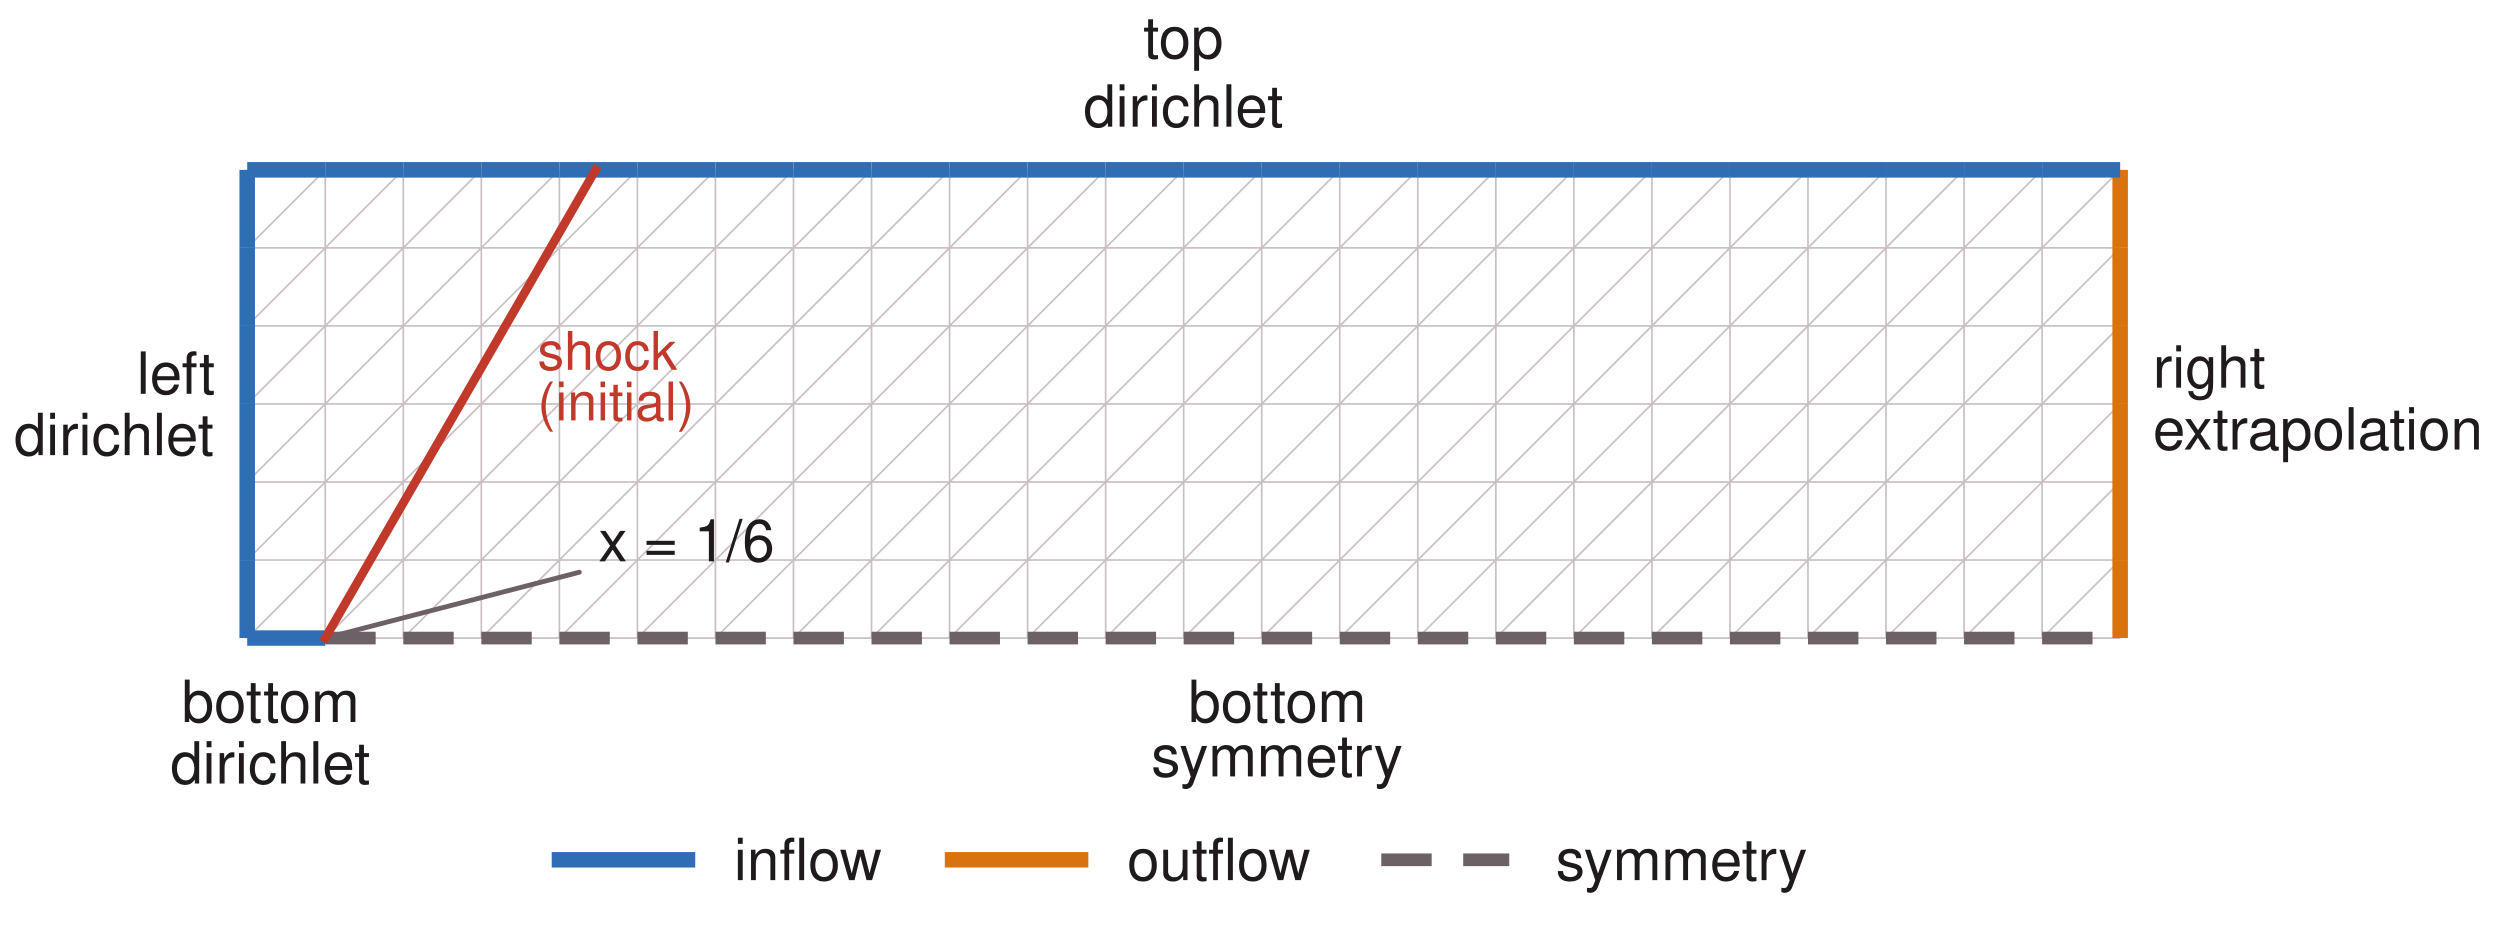
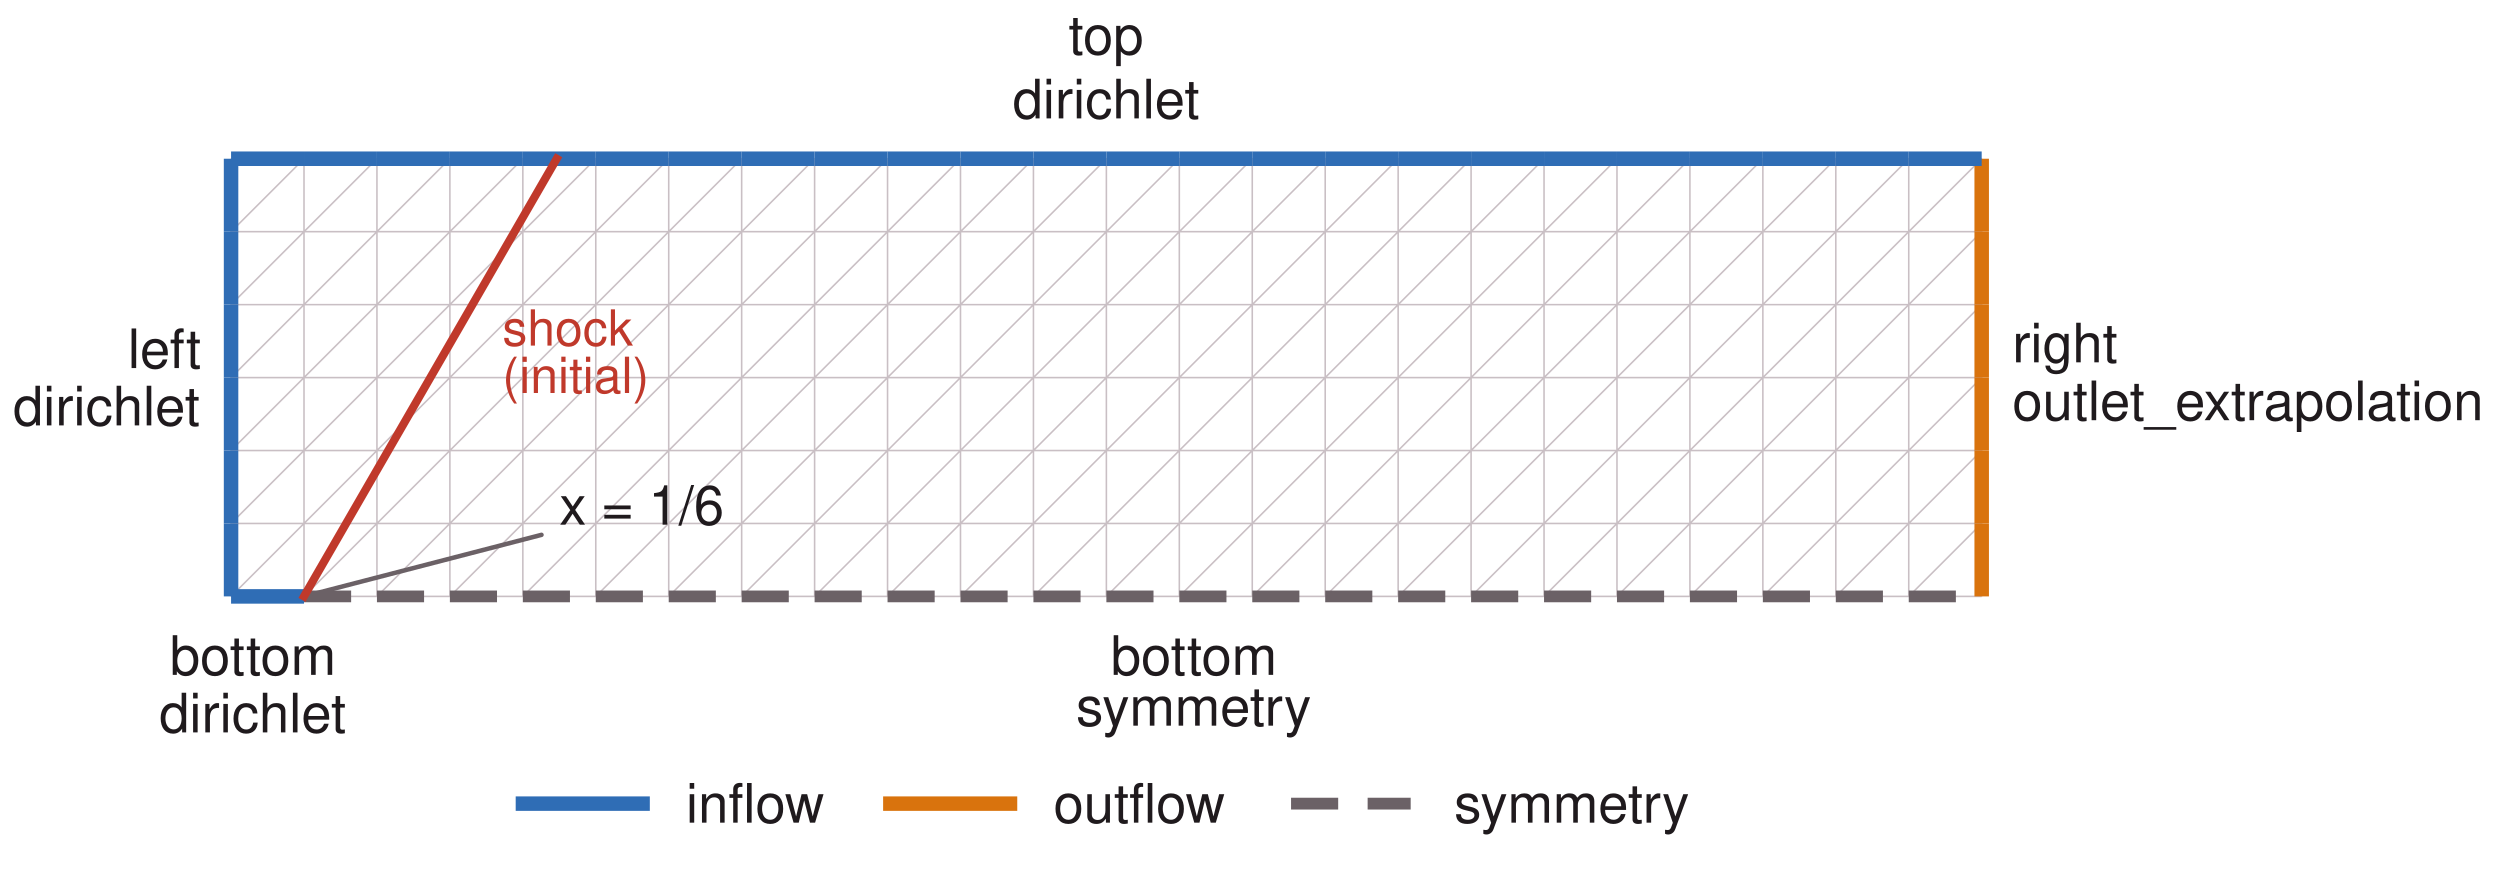
- <svg xmlns="http://www.w3.org/2000/svg" width="515.643pt" height="191.792pt" viewBox="0 0 515.643 191.792" version="1.1">
+ <svg xmlns="http://www.w3.org/2000/svg" width="551.67pt" height="191.792pt" viewBox="0 0 551.67 191.792" version="1.1">
  <defs>
    <style type="text/css">*{stroke-linejoin: round; stroke-linecap: butt}</style>
  </defs>
  <g id="figure_1">
    <g id="patch_1">
-       <path d="M 0 191.792  L 515.643 191.792  L 515.643 0  L 0 0  L 0 191.792  z " style="fill: none" />
+       <path d="M 0 191.792  L 551.67 191.792  L 551.67 0  L 0 0  L 0 191.792  z " style="fill: none" />
    </g>
    <g id="axes_1">
      <g id="patch_2">
        <path d="M 50.988 131.607  L 50.988 115.511  M 50.988 131.607  L 67.084 131.607  M 50.988 131.607  L 67.084 115.511  M 50.988 115.511  L 50.988 99.415  M 50.988 115.511  L 67.084 115.511  M 50.988 115.511  L 67.084 99.415  M 50.988 99.415  L 50.988 83.319  M 50.988 99.415  L 67.084 99.415  M 50.988 99.415  L 67.084 83.319  M 50.988 83.319  L 50.988 67.223  M 50.988 83.319  L 67.084 83.319  M 50.988 83.319  L 67.084 67.223  M 50.988 67.223  L 50.988 51.126  M 50.988 67.223  L 67.084 67.223  M 50.988 67.223  L 67.084 51.126  M 50.988 51.126  L 50.988 35.03  M 50.988 51.126  L 67.084 51.126  M 50.988 51.126  L 67.084 35.03  M 50.988 35.03  L 67.084 35.03  M 67.084 131.607  L 67.084 115.511  M 67.084 131.607  L 83.18 131.607  M 67.084 131.607  L 83.18 115.511  M 67.084 115.511  L 67.084 99.415  M 67.084 115.511  L 83.18 115.511  M 67.084 115.511  L 83.18 99.415  M 67.084 99.415  L 67.084 83.319  M 67.084 99.415  L 83.18 99.415  M 67.084 99.415  L 83.18 83.319  M 67.084 83.319  L 67.084 67.223  M 67.084 83.319  L 83.18 83.319  M 67.084 83.319  L 83.18 67.223  M 67.084 67.223  L 67.084 51.126  M 67.084 67.223  L 83.18 67.223  M 67.084 67.223  L 83.18 51.126  M 67.084 51.126  L 67.084 35.03  M 67.084 51.126  L 83.18 51.126  M 67.084 51.126  L 83.18 35.03  M 67.084 35.03  L 83.18 35.03  M 83.18 131.607  L 83.18 115.511  M 83.18 131.607  L 99.276 131.607  M 83.18 131.607  L 99.276 115.511  M 83.18 115.511  L 83.18 99.415  M 83.18 115.511  L 99.276 115.511  M 83.18 115.511  L 99.276 99.415  M 83.18 99.415  L 83.18 83.319  M 83.18 99.415  L 99.276 99.415  M 83.18 99.415  L 99.276 83.319  M 83.18 83.319  L 83.18 67.223  M 83.18 83.319  L 99.276 83.319  M 83.18 83.319  L 99.276 67.223  M 83.18 67.223  L 83.18 51.126  M 83.18 67.223  L 99.276 67.223  M 83.18 67.223  L 99.276 51.126  M 83.18 51.126  L 83.18 35.03  M 83.18 51.126  L 99.276 51.126  M 83.18 51.126  L 99.276 35.03  M 83.18 35.03  L 99.276 35.03  M 99.276 131.607  L 99.276 115.511  M 99.276 131.607  L 115.373 131.607  M 99.276 131.607  L 115.373 115.511  M 99.276 115.511  L 99.276 99.415  M 99.276 115.511  L 115.373 115.511  M 99.276 115.511  L 115.373 99.415  M 99.276 99.415  L 99.276 83.319  M 99.276 99.415  L 115.373 99.415  M 99.276 99.415  L 115.373 83.319  M 99.276 83.319  L 99.276 67.223  M 99.276 83.319  L 115.373 83.319  M 99.276 83.319  L 115.373 67.223  M 99.276 67.223  L 99.276 51.126  M 99.276 67.223  L 115.373 67.223  M 99.276 67.223  L 115.373 51.126  M 99.276 51.126  L 99.276 35.03  M 99.276 51.126  L 115.373 51.126  M 99.276 51.126  L 115.373 35.03  M 99.276 35.03  L 115.373 35.03  M 115.373 131.607  L 115.373 115.511  M 115.373 131.607  L 131.469 131.607  M 115.373 131.607  L 131.469 115.511  M 115.373 115.511  L 115.373 99.415  M 115.373 115.511  L 131.469 115.511  M 115.373 115.511  L 131.469 99.415  M 115.373 99.415  L 115.373 83.319  M 115.373 99.415  L 131.469 99.415  M 115.373 99.415  L 131.469 83.319  M 115.373 83.319  L 115.373 67.223  M 115.373 83.319  L 131.469 83.319  M 115.373 83.319  L 131.469 67.223  M 115.373 67.223  L 115.373 51.126  M 115.373 67.223  L 131.469 67.223  M 115.373 67.223  L 131.469 51.126  M 115.373 51.126  L 115.373 35.03  M 115.373 51.126  L 131.469 51.126  M 115.373 51.126  L 131.469 35.03  M 115.373 35.03  L 131.469 35.03  M 131.469 131.607  L 131.469 115.511  M 131.469 131.607  L 147.565 131.607  M 131.469 131.607  L 147.565 115.511  M 131.469 115.511  L 131.469 99.415  M 131.469 115.511  L 147.565 115.511  M 131.469 115.511  L 147.565 99.415  M 131.469 99.415  L 131.469 83.319  M 131.469 99.415  L 147.565 99.415  M 131.469 99.415  L 147.565 83.319  M 131.469 83.319  L 131.469 67.223  M 131.469 83.319  L 147.565 83.319  M 131.469 83.319  L 147.565 67.223  M 131.469 67.223  L 131.469 51.126  M 131.469 67.223  L 147.565 67.223  M 131.469 67.223  L 147.565 51.126  M 131.469 51.126  L 131.469 35.03  M 131.469 51.126  L 147.565 51.126  M 131.469 51.126  L 147.565 35.03  M 131.469 35.03  L 147.565 35.03  M 147.565 131.607  L 147.565 115.511  M 147.565 131.607  L 163.661 131.607  M 147.565 131.607  L 163.661 115.511  M 147.565 115.511  L 147.565 99.415  M 147.565 115.511  L 163.661 115.511  M 147.565 115.511  L 163.661 99.415  M 147.565 99.415  L 147.565 83.319  M 147.565 99.415  L 163.661 99.415  M 147.565 99.415  L 163.661 83.319  M 147.565 83.319  L 147.565 67.223  M 147.565 83.319  L 163.661 83.319  M 147.565 83.319  L 163.661 67.223  M 147.565 67.223  L 147.565 51.126  M 147.565 67.223  L 163.661 67.223  M 147.565 67.223  L 163.661 51.126  M 147.565 51.126  L 147.565 35.03  M 147.565 51.126  L 163.661 51.126  M 147.565 51.126  L 163.661 35.03  M 147.565 35.03  L 163.661 35.03  M 163.661 131.607  L 163.661 115.511  M 163.661 131.607  L 179.757 131.607  M 163.661 131.607  L 179.757 115.511  M 163.661 115.511  L 163.661 99.415  M 163.661 115.511  L 179.757 115.511  M 163.661 115.511  L 179.757 99.415  M 163.661 99.415  L 163.661 83.319  M 163.661 99.415  L 179.757 99.415  M 163.661 99.415  L 179.757 83.319  M 163.661 83.319  L 163.661 67.223  M 163.661 83.319  L 179.757 83.319  M 163.661 83.319  L 179.757 67.223  M 163.661 67.223  L 163.661 51.126  M 163.661 67.223  L 179.757 67.223  M 163.661 67.223  L 179.757 51.126  M 163.661 51.126  L 163.661 35.03  M 163.661 51.126  L 179.757 51.126  M 163.661 51.126  L 179.757 35.03  M 163.661 35.03  L 179.757 35.03  M 179.757 131.607  L 179.757 115.511  M 179.757 131.607  L 195.853 131.607  M 179.757 131.607  L 195.853 115.511  M 179.757 115.511  L 179.757 99.415  M 179.757 115.511  L 195.853 115.511  M 179.757 115.511  L 195.853 99.415  M 179.757 99.415  L 179.757 83.319  M 179.757 99.415  L 195.853 99.415  M 179.757 99.415  L 195.853 83.319  M 179.757 83.319  L 179.757 67.223  M 179.757 83.319  L 195.853 83.319  M 179.757 83.319  L 195.853 67.223  M 179.757 67.223  L 179.757 51.126  M 179.757 67.223  L 195.853 67.223  M 179.757 67.223  L 195.853 51.126  M 179.757 51.126  L 179.757 35.03  M 179.757 51.126  L 195.853 51.126  M 179.757 51.126  L 195.853 35.03  M 179.757 35.03  L 195.853 35.03  M 195.853 131.607  L 195.853 115.511  M 195.853 131.607  L 211.949 131.607  M 195.853 131.607  L 211.949 115.511  M 195.853 115.511  L 195.853 99.415  M 195.853 115.511  L 211.949 115.511  M 195.853 115.511  L 211.949 99.415  M 195.853 99.415  L 195.853 83.319  M 195.853 99.415  L 211.949 99.415  M 195.853 99.415  L 211.949 83.319  M 195.853 83.319  L 195.853 67.223  M 195.853 83.319  L 211.949 83.319  M 195.853 83.319  L 211.949 67.223  M 195.853 67.223  L 195.853 51.126  M 195.853 67.223  L 211.949 67.223  M 195.853 67.223  L 211.949 51.126  M 195.853 51.126  L 195.853 35.03  M 195.853 51.126  L 211.949 51.126  M 195.853 51.126  L 211.949 35.03  M 195.853 35.03  L 211.949 35.03  M 211.949 131.607  L 211.949 115.511  M 211.949 131.607  L 228.046 131.607  M 211.949 131.607  L 228.046 115.511  M 211.949 115.511  L 211.949 99.415  M 211.949 115.511  L 228.046 115.511  M 211.949 115.511  L 228.046 99.415  M 211.949 99.415  L 211.949 83.319  M 211.949 99.415  L 228.046 99.415  M 211.949 99.415  L 228.046 83.319  M 211.949 83.319  L 211.949 67.223  M 211.949 83.319  L 228.046 83.319  M 211.949 83.319  L 228.046 67.223  M 211.949 67.223  L 211.949 51.126  M 211.949 67.223  L 228.046 67.223  M 211.949 67.223  L 228.046 51.126  M 211.949 51.126  L 211.949 35.03  M 211.949 51.126  L 228.046 51.126  M 211.949 51.126  L 228.046 35.03  M 211.949 35.03  L 228.046 35.03  M 228.046 131.607  L 228.046 115.511  M 228.046 131.607  L 244.142 131.607  M 228.046 131.607  L 244.142 115.511  M 228.046 115.511  L 228.046 99.415  M 228.046 115.511  L 244.142 115.511  M 228.046 115.511  L 244.142 99.415  M 228.046 99.415  L 228.046 83.319  M 228.046 99.415  L 244.142 99.415  M 228.046 99.415  L 244.142 83.319  M 228.046 83.319  L 228.046 67.223  M 228.046 83.319  L 244.142 83.319  M 228.046 83.319  L 244.142 67.223  M 228.046 67.223  L 228.046 51.126  M 228.046 67.223  L 244.142 67.223  M 228.046 67.223  L 244.142 51.126  M 228.046 51.126  L 228.046 35.03  M 228.046 51.126  L 244.142 51.126  M 228.046 51.126  L 244.142 35.03  M 228.046 35.03  L 244.142 35.03  M 244.142 131.607  L 244.142 115.511  M 244.142 131.607  L 260.238 131.607  M 244.142 131.607  L 260.238 115.511  M 244.142 115.511  L 244.142 99.415  M 244.142 115.511  L 260.238 115.511  M 244.142 115.511  L 260.238 99.415  M 244.142 99.415  L 244.142 83.319  M 244.142 99.415  L 260.238 99.415  M 244.142 99.415  L 260.238 83.319  M 244.142 83.319  L 244.142 67.223  M 244.142 83.319  L 260.238 83.319  M 244.142 83.319  L 260.238 67.223  M 244.142 67.223  L 244.142 51.126  M 244.142 67.223  L 260.238 67.223  M 244.142 67.223  L 260.238 51.126  M 244.142 51.126  L 244.142 35.03  M 244.142 51.126  L 260.238 51.126  M 244.142 51.126  L 260.238 35.03  M 244.142 35.03  L 260.238 35.03  M 260.238 131.607  L 260.238 115.511  M 260.238 131.607  L 276.334 131.607  M 260.238 131.607  L 276.334 115.511  M 260.238 115.511  L 260.238 99.415  M 260.238 115.511  L 276.334 115.511  M 260.238 115.511  L 276.334 99.415  M 260.238 99.415  L 260.238 83.319  M 260.238 99.415  L 276.334 99.415  M 260.238 99.415  L 276.334 83.319  M 260.238 83.319  L 260.238 67.223  M 260.238 83.319  L 276.334 83.319  M 260.238 83.319  L 276.334 67.223  M 260.238 67.223  L 260.238 51.126  M 260.238 67.223  L 276.334 67.223  M 260.238 67.223  L 276.334 51.126  M 260.238 51.126  L 260.238 35.03  M 260.238 51.126  L 276.334 51.126  M 260.238 51.126  L 276.334 35.03  M 260.238 35.03  L 276.334 35.03  M 276.334 131.607  L 276.334 115.511  M 276.334 131.607  L 292.43 131.607  M 276.334 131.607  L 292.43 115.511  M 276.334 115.511  L 276.334 99.415  M 276.334 115.511  L 292.43 115.511  M 276.334 115.511  L 292.43 99.415  M 276.334 99.415  L 276.334 83.319  M 276.334 99.415  L 292.43 99.415  M 276.334 99.415  L 292.43 83.319  M 276.334 83.319  L 276.334 67.223  M 276.334 83.319  L 292.43 83.319  M 276.334 83.319  L 292.43 67.223  M 276.334 67.223  L 276.334 51.126  M 276.334 67.223  L 292.43 67.223  M 276.334 67.223  L 292.43 51.126  M 276.334 51.126  L 276.334 35.03  M 276.334 51.126  L 292.43 51.126  M 276.334 51.126  L 292.43 35.03  M 276.334 35.03  L 292.43 35.03  M 292.43 131.607  L 292.43 115.511  M 292.43 131.607  L 308.526 131.607  M 292.43 131.607  L 308.526 115.511  M 292.43 115.511  L 292.43 99.415  M 292.43 115.511  L 308.526 115.511  M 292.43 115.511  L 308.526 99.415  M 292.43 99.415  L 292.43 83.319  M 292.43 99.415  L 308.526 99.415  M 292.43 99.415  L 308.526 83.319  M 292.43 83.319  L 292.43 67.223  M 292.43 83.319  L 308.526 83.319  M 292.43 83.319  L 308.526 67.223  M 292.43 67.223  L 292.43 51.126  M 292.43 67.223  L 308.526 67.223  M 292.43 67.223  L 308.526 51.126  M 292.43 51.126  L 292.43 35.03  M 292.43 51.126  L 308.526 51.126  M 292.43 51.126  L 308.526 35.03  M 292.43 35.03  L 308.526 35.03  M 308.526 131.607  L 308.526 115.511  M 308.526 131.607  L 324.622 131.607  M 308.526 131.607  L 324.622 115.511  M 308.526 115.511  L 308.526 99.415  M 308.526 115.511  L 324.622 115.511  M 308.526 115.511  L 324.622 99.415  M 308.526 99.415  L 308.526 83.319  M 308.526 99.415  L 324.622 99.415  M 308.526 99.415  L 324.622 83.319  M 308.526 83.319  L 308.526 67.223  M 308.526 83.319  L 324.622 83.319  M 308.526 83.319  L 324.622 67.223  M 308.526 67.223  L 308.526 51.126  M 308.526 67.223  L 324.622 67.223  M 308.526 67.223  L 324.622 51.126  M 308.526 51.126  L 308.526 35.03  M 308.526 51.126  L 324.622 51.126  M 308.526 51.126  L 324.622 35.03  M 308.526 35.03  L 324.622 35.03  M 324.622 131.607  L 324.622 115.511  M 324.622 131.607  L 340.719 131.607  M 324.622 131.607  L 340.719 115.511  M 324.622 115.511  L 324.622 99.415  M 324.622 115.511  L 340.719 115.511  M 324.622 115.511  L 340.719 99.415  M 324.622 99.415  L 324.622 83.319  M 324.622 99.415  L 340.719 99.415  M 324.622 99.415  L 340.719 83.319  M 324.622 83.319  L 324.622 67.223  M 324.622 83.319  L 340.719 83.319  M 324.622 83.319  L 340.719 67.223  M 324.622 67.223  L 324.622 51.126  M 324.622 67.223  L 340.719 67.223  M 324.622 67.223  L 340.719 51.126  M 324.622 51.126  L 324.622 35.03  M 324.622 51.126  L 340.719 51.126  M 324.622 51.126  L 340.719 35.03  M 324.622 35.03  L 340.719 35.03  M 340.719 131.607  L 340.719 115.511  M 340.719 131.607  L 356.815 131.607  M 340.719 131.607  L 356.815 115.511  M 340.719 115.511  L 340.719 99.415  M 340.719 115.511  L 356.815 115.511  M 340.719 115.511  L 356.815 99.415  M 340.719 99.415  L 340.719 83.319  M 340.719 99.415  L 356.815 99.415  M 340.719 99.415  L 356.815 83.319  M 340.719 83.319  L 340.719 67.223  M 340.719 83.319  L 356.815 83.319  M 340.719 83.319  L 356.815 67.223  M 340.719 67.223  L 340.719 51.126  M 340.719 67.223  L 356.815 67.223  M 340.719 67.223  L 356.815 51.126  M 340.719 51.126  L 340.719 35.03  M 340.719 51.126  L 356.815 51.126  M 340.719 51.126  L 356.815 35.03  M 340.719 35.03  L 356.815 35.03  M 356.815 131.607  L 356.815 115.511  M 356.815 131.607  L 372.911 131.607  M 356.815 131.607  L 372.911 115.511  M 356.815 115.511  L 356.815 99.415  M 356.815 115.511  L 372.911 115.511  M 356.815 115.511  L 372.911 99.415  M 356.815 99.415  L 356.815 83.319  M 356.815 99.415  L 372.911 99.415  M 356.815 99.415  L 372.911 83.319  M 356.815 83.319  L 356.815 67.223  M 356.815 83.319  L 372.911 83.319  M 356.815 83.319  L 372.911 67.223  M 356.815 67.223  L 356.815 51.126  M 356.815 67.223  L 372.911 67.223  M 356.815 67.223  L 372.911 51.126  M 356.815 51.126  L 356.815 35.03  M 356.815 51.126  L 372.911 51.126  M 356.815 51.126  L 372.911 35.03  M 356.815 35.03  L 372.911 35.03  M 372.911 131.607  L 372.911 115.511  M 372.911 131.607  L 389.007 131.607  M 372.911 131.607  L 389.007 115.511  M 372.911 115.511  L 372.911 99.415  M 372.911 115.511  L 389.007 115.511  M 372.911 115.511  L 389.007 99.415  M 372.911 99.415  L 372.911 83.319  M 372.911 99.415  L 389.007 99.415  M 372.911 99.415  L 389.007 83.319  M 372.911 83.319  L 372.911 67.223  M 372.911 83.319  L 389.007 83.319  M 372.911 83.319  L 389.007 67.223  M 372.911 67.223  L 372.911 51.126  M 372.911 67.223  L 389.007 67.223  M 372.911 67.223  L 389.007 51.126  M 372.911 51.126  L 372.911 35.03  M 372.911 51.126  L 389.007 51.126  M 372.911 51.126  L 389.007 35.03  M 372.911 35.03  L 389.007 35.03  M 389.007 131.607  L 389.007 115.511  M 389.007 131.607  L 405.103 131.607  M 389.007 131.607  L 405.103 115.511  M 389.007 115.511  L 389.007 99.415  M 389.007 115.511  L 405.103 115.511  M 389.007 115.511  L 405.103 99.415  M 389.007 99.415  L 389.007 83.319  M 389.007 99.415  L 405.103 99.415  M 389.007 99.415  L 405.103 83.319  M 389.007 83.319  L 389.007 67.223  M 389.007 83.319  L 405.103 83.319  M 389.007 83.319  L 405.103 67.223  M 389.007 67.223  L 389.007 51.126  M 389.007 67.223  L 405.103 67.223  M 389.007 67.223  L 405.103 51.126  M 389.007 51.126  L 389.007 35.03  M 389.007 51.126  L 405.103 51.126  M 389.007 51.126  L 405.103 35.03  M 389.007 35.03  L 405.103 35.03  M 405.103 131.607  L 405.103 115.511  M 405.103 131.607  L 421.199 131.607  M 405.103 131.607  L 421.199 115.511  M 405.103 115.511  L 405.103 99.415  M 405.103 115.511  L 421.199 115.511  M 405.103 115.511  L 421.199 99.415  M 405.103 99.415  L 405.103 83.319  M 405.103 99.415  L 421.199 99.415  M 405.103 99.415  L 421.199 83.319  M 405.103 83.319  L 405.103 67.223  M 405.103 83.319  L 421.199 83.319  M 405.103 83.319  L 421.199 67.223  M 405.103 67.223  L 405.103 51.126  M 405.103 67.223  L 421.199 67.223  M 405.103 67.223  L 421.199 51.126  M 405.103 51.126  L 405.103 35.03  M 405.103 51.126  L 421.199 51.126  M 405.103 51.126  L 421.199 35.03  M 405.103 35.03  L 421.199 35.03  M 421.199 131.607  L 421.199 115.511  M 421.199 131.607  L 437.296 131.607  M 421.199 131.607  L 437.296 115.511  M 421.199 115.511  L 421.199 99.415  M 421.199 115.511  L 437.296 115.511  M 421.199 115.511  L 437.296 99.415  M 421.199 99.415  L 421.199 83.319  M 421.199 99.415  L 437.296 99.415  M 421.199 99.415  L 437.296 83.319  M 421.199 83.319  L 421.199 67.223  M 421.199 83.319  L 437.296 83.319  M 421.199 83.319  L 437.296 67.223  M 421.199 67.223  L 421.199 51.126  M 421.199 67.223  L 437.296 67.223  M 421.199 67.223  L 437.296 51.126  M 421.199 51.126  L 421.199 35.03  M 421.199 51.126  L 437.296 51.126  M 421.199 51.126  L 437.296 35.03  M 421.199 35.03  L 437.296 35.03  M 437.296 131.607  L 437.296 115.511  M 437.296 115.511  L 437.296 99.415  M 437.296 99.415  L 437.296 83.319  M 437.296 83.319  L 437.296 67.223  M 437.296 67.223  L 437.296 51.126  M 437.296 51.126  L 437.296 35.03  L 437.296 35.03  " clip-path="url(#pde9047c09d)" style="fill: none; stroke: #c9bfc4; stroke-width: 0.35; stroke-linejoin: miter" />
      </g>
      <g id="LineCollection_1">
        <path d="M 50.988 131.607  L 50.988 115.511  " clip-path="url(#pde9047c09d)" style="fill: none; stroke: #2f6db5; stroke-width: 3.2" />
        <path d="M 50.988 115.511  L 50.988 99.415  " clip-path="url(#pde9047c09d)" style="fill: none; stroke: #2f6db5; stroke-width: 3.2" />
        <path d="M 50.988 99.415  L 50.988 83.319  " clip-path="url(#pde9047c09d)" style="fill: none; stroke: #2f6db5; stroke-width: 3.2" />
        <path d="M 50.988 83.319  L 50.988 67.223  " clip-path="url(#pde9047c09d)" style="fill: none; stroke: #2f6db5; stroke-width: 3.2" />
        <path d="M 50.988 67.223  L 50.988 51.126  " clip-path="url(#pde9047c09d)" style="fill: none; stroke: #2f6db5; stroke-width: 3.2" />
        <path d="M 50.988 51.126  L 50.988 35.03  " clip-path="url(#pde9047c09d)" style="fill: none; stroke: #2f6db5; stroke-width: 3.2" />
      </g>
      <g id="text_1">
        <text style="font-size: 12px; font-family: 'Helvetica', 'Arial', 'DejaVu Sans'; fill: #1f1a1d" transform="translate(28.22062 81.22467)">left</text>
        <text style="font-size: 12px; font-family: 'Helvetica', 'Arial', 'DejaVu Sans'; fill: #1f1a1d" transform="translate(2.88 93.87271)">dirichlet</text>
      </g>
      <g id="LineCollection_2">
        <path d="M 437.296 131.607  L 437.296 115.511  " clip-path="url(#pde9047c09d)" style="fill: none; stroke: #d9730d; stroke-width: 3.2" />
        <path d="M 437.296 115.511  L 437.296 99.415  " clip-path="url(#pde9047c09d)" style="fill: none; stroke: #d9730d; stroke-width: 3.2" />
        <path d="M 437.296 99.415  L 437.296 83.319  " clip-path="url(#pde9047c09d)" style="fill: none; stroke: #d9730d; stroke-width: 3.2" />
        <path d="M 437.296 83.319  L 437.296 67.223  " clip-path="url(#pde9047c09d)" style="fill: none; stroke: #d9730d; stroke-width: 3.2" />
        <path d="M 437.296 67.223  L 437.296 51.126  " clip-path="url(#pde9047c09d)" style="fill: none; stroke: #d9730d; stroke-width: 3.2" />
        <path d="M 437.296 51.126  L 437.296 35.03  " clip-path="url(#pde9047c09d)" style="fill: none; stroke: #d9730d; stroke-width: 3.2" />
      </g>
      <g id="text_2">
        <text style="font-size: 12px; font-family: 'Helvetica', 'Arial', 'DejaVu Sans'; fill: #1f1a1d" transform="translate(444.056 79.96185)">right</text>
-         <text style="font-size: 12px; font-family: 'Helvetica', 'Arial', 'DejaVu Sans'; fill: #1f1a1d" transform="translate(444.056 92.71959)">extrapolation</text>
+         <text style="font-size: 12px; font-family: 'Helvetica', 'Arial', 'DejaVu Sans'; fill: #1f1a1d" transform="translate(444.056 92.71959)">outlet_extrapolation</text>
      </g>
      <g id="LineCollection_3">
        <path d="M 50.988 131.607  L 67.084 131.607  " clip-path="url(#pde9047c09d)" style="fill: none; stroke: #2f6db5; stroke-width: 3.2" />
      </g>
      <g id="text_3">
        <text style="font-size: 12px; font-family: 'Helvetica', 'Arial', 'DejaVu Sans'; fill: #1f1a1d" transform="translate(37.47548 148.9187)">bottom</text>
        <text style="font-size: 12px; font-family: 'Helvetica', 'Arial', 'DejaVu Sans'; fill: #1f1a1d" transform="translate(35.14298 161.6165)">dirichlet</text>
      </g>
      <g id="LineCollection_4">
        <path d="M 67.084 131.607  L 83.18 131.607  " clip-path="url(#pde9047c09d)" style="fill: none; stroke-dasharray: 10.4,6.5; stroke-dashoffset: 0; stroke: #6b6166; stroke-width: 2.6" />
        <path d="M 83.18 131.607  L 99.276 131.607  " clip-path="url(#pde9047c09d)" style="fill: none; stroke-dasharray: 10.4,6.5; stroke-dashoffset: 0; stroke: #6b6166; stroke-width: 2.6" />
        <path d="M 99.276 131.607  L 115.373 131.607  " clip-path="url(#pde9047c09d)" style="fill: none; stroke-dasharray: 10.4,6.5; stroke-dashoffset: 0; stroke: #6b6166; stroke-width: 2.6" />
        <path d="M 115.373 131.607  L 131.469 131.607  " clip-path="url(#pde9047c09d)" style="fill: none; stroke-dasharray: 10.4,6.5; stroke-dashoffset: 0; stroke: #6b6166; stroke-width: 2.6" />
        <path d="M 131.469 131.607  L 147.565 131.607  " clip-path="url(#pde9047c09d)" style="fill: none; stroke-dasharray: 10.4,6.5; stroke-dashoffset: 0; stroke: #6b6166; stroke-width: 2.6" />
        <path d="M 147.565 131.607  L 163.661 131.607  " clip-path="url(#pde9047c09d)" style="fill: none; stroke-dasharray: 10.4,6.5; stroke-dashoffset: 0; stroke: #6b6166; stroke-width: 2.6" />
        <path d="M 163.661 131.607  L 179.757 131.607  " clip-path="url(#pde9047c09d)" style="fill: none; stroke-dasharray: 10.4,6.5; stroke-dashoffset: 0; stroke: #6b6166; stroke-width: 2.6" />
        <path d="M 179.757 131.607  L 195.853 131.607  " clip-path="url(#pde9047c09d)" style="fill: none; stroke-dasharray: 10.4,6.5; stroke-dashoffset: 0; stroke: #6b6166; stroke-width: 2.6" />
        <path d="M 195.853 131.607  L 211.949 131.607  " clip-path="url(#pde9047c09d)" style="fill: none; stroke-dasharray: 10.4,6.5; stroke-dashoffset: 0; stroke: #6b6166; stroke-width: 2.6" />
        <path d="M 211.949 131.607  L 228.046 131.607  " clip-path="url(#pde9047c09d)" style="fill: none; stroke-dasharray: 10.4,6.5; stroke-dashoffset: 0; stroke: #6b6166; stroke-width: 2.6" />
        <path d="M 228.046 131.607  L 244.142 131.607  " clip-path="url(#pde9047c09d)" style="fill: none; stroke-dasharray: 10.4,6.5; stroke-dashoffset: 0; stroke: #6b6166; stroke-width: 2.6" />
        <path d="M 244.142 131.607  L 260.238 131.607  " clip-path="url(#pde9047c09d)" style="fill: none; stroke-dasharray: 10.4,6.5; stroke-dashoffset: 0; stroke: #6b6166; stroke-width: 2.6" />
        <path d="M 260.238 131.607  L 276.334 131.607  " clip-path="url(#pde9047c09d)" style="fill: none; stroke-dasharray: 10.4,6.5; stroke-dashoffset: 0; stroke: #6b6166; stroke-width: 2.6" />
        <path d="M 276.334 131.607  L 292.43 131.607  " clip-path="url(#pde9047c09d)" style="fill: none; stroke-dasharray: 10.4,6.5; stroke-dashoffset: 0; stroke: #6b6166; stroke-width: 2.6" />
        <path d="M 292.43 131.607  L 308.526 131.607  " clip-path="url(#pde9047c09d)" style="fill: none; stroke-dasharray: 10.4,6.5; stroke-dashoffset: 0; stroke: #6b6166; stroke-width: 2.6" />
        <path d="M 308.526 131.607  L 324.623 131.607  " clip-path="url(#pde9047c09d)" style="fill: none; stroke-dasharray: 10.4,6.5; stroke-dashoffset: 0; stroke: #6b6166; stroke-width: 2.6" />
        <path d="M 324.623 131.607  L 340.719 131.607  " clip-path="url(#pde9047c09d)" style="fill: none; stroke-dasharray: 10.4,6.5; stroke-dashoffset: 0; stroke: #6b6166; stroke-width: 2.6" />
        <path d="M 340.719 131.607  L 356.815 131.607  " clip-path="url(#pde9047c09d)" style="fill: none; stroke-dasharray: 10.4,6.5; stroke-dashoffset: 0; stroke: #6b6166; stroke-width: 2.6" />
        <path d="M 356.815 131.607  L 372.911 131.607  " clip-path="url(#pde9047c09d)" style="fill: none; stroke-dasharray: 10.4,6.5; stroke-dashoffset: 0; stroke: #6b6166; stroke-width: 2.6" />
        <path d="M 372.911 131.607  L 389.007 131.607  " clip-path="url(#pde9047c09d)" style="fill: none; stroke-dasharray: 10.4,6.5; stroke-dashoffset: 0; stroke: #6b6166; stroke-width: 2.6" />
        <path d="M 389.007 131.607  L 405.103 131.607  " clip-path="url(#pde9047c09d)" style="fill: none; stroke-dasharray: 10.4,6.5; stroke-dashoffset: 0; stroke: #6b6166; stroke-width: 2.6" />
        <path d="M 405.103 131.607  L 421.199 131.607  " clip-path="url(#pde9047c09d)" style="fill: none; stroke-dasharray: 10.4,6.5; stroke-dashoffset: 0; stroke: #6b6166; stroke-width: 2.6" />
        <path d="M 421.199 131.607  L 437.296 131.607  " clip-path="url(#pde9047c09d)" style="fill: none; stroke-dasharray: 10.4,6.5; stroke-dashoffset: 0; stroke: #6b6166; stroke-width: 2.6" />
      </g>
      <g id="text_4">
        <text style="font-size: 12px; font-family: 'Helvetica', 'Arial', 'DejaVu Sans'; fill: #1f1a1d" transform="translate(245.1159 148.9187)">bottom</text>
        <text style="font-size: 12px; font-family: 'Helvetica', 'Arial', 'DejaVu Sans'; fill: #1f1a1d" transform="translate(237.4602 160.1371)">symmetry</text>
      </g>
      <g id="LineCollection_5">
        <path d="M 50.988 35.03  L 67.084 35.03  " clip-path="url(#pde9047c09d)" style="fill: none; stroke: #2f6db5; stroke-width: 3.2" />
        <path d="M 67.084 35.03  L 83.18 35.03  " clip-path="url(#pde9047c09d)" style="fill: none; stroke: #2f6db5; stroke-width: 3.2" />
        <path d="M 83.18 35.03  L 99.276 35.03  " clip-path="url(#pde9047c09d)" style="fill: none; stroke: #2f6db5; stroke-width: 3.2" />
        <path d="M 99.276 35.03  L 115.373 35.03  " clip-path="url(#pde9047c09d)" style="fill: none; stroke: #2f6db5; stroke-width: 3.2" />
        <path d="M 115.373 35.03  L 131.469 35.03  " clip-path="url(#pde9047c09d)" style="fill: none; stroke: #2f6db5; stroke-width: 3.2" />
        <path d="M 131.469 35.03  L 147.565 35.03  " clip-path="url(#pde9047c09d)" style="fill: none; stroke: #2f6db5; stroke-width: 3.2" />
        <path d="M 147.565 35.03  L 163.661 35.03  " clip-path="url(#pde9047c09d)" style="fill: none; stroke: #2f6db5; stroke-width: 3.2" />
        <path d="M 163.661 35.03  L 179.757 35.03  " clip-path="url(#pde9047c09d)" style="fill: none; stroke: #2f6db5; stroke-width: 3.2" />
        <path d="M 179.757 35.03  L 195.853 35.03  " clip-path="url(#pde9047c09d)" style="fill: none; stroke: #2f6db5; stroke-width: 3.2" />
        <path d="M 195.853 35.03  L 211.949 35.03  " clip-path="url(#pde9047c09d)" style="fill: none; stroke: #2f6db5; stroke-width: 3.2" />
        <path d="M 211.949 35.03  L 228.046 35.03  " clip-path="url(#pde9047c09d)" style="fill: none; stroke: #2f6db5; stroke-width: 3.2" />
        <path d="M 228.046 35.03  L 244.142 35.03  " clip-path="url(#pde9047c09d)" style="fill: none; stroke: #2f6db5; stroke-width: 3.2" />
        <path d="M 244.142 35.03  L 260.238 35.03  " clip-path="url(#pde9047c09d)" style="fill: none; stroke: #2f6db5; stroke-width: 3.2" />
        <path d="M 260.238 35.03  L 276.334 35.03  " clip-path="url(#pde9047c09d)" style="fill: none; stroke: #2f6db5; stroke-width: 3.2" />
        <path d="M 276.334 35.03  L 292.43 35.03  " clip-path="url(#pde9047c09d)" style="fill: none; stroke: #2f6db5; stroke-width: 3.2" />
        <path d="M 292.43 35.03  L 308.526 35.03  " clip-path="url(#pde9047c09d)" style="fill: none; stroke: #2f6db5; stroke-width: 3.2" />
        <path d="M 308.526 35.03  L 324.623 35.03  " clip-path="url(#pde9047c09d)" style="fill: none; stroke: #2f6db5; stroke-width: 3.2" />
        <path d="M 324.623 35.03  L 340.719 35.03  " clip-path="url(#pde9047c09d)" style="fill: none; stroke: #2f6db5; stroke-width: 3.2" />
        <path d="M 340.719 35.03  L 356.815 35.03  " clip-path="url(#pde9047c09d)" style="fill: none; stroke: #2f6db5; stroke-width: 3.2" />
        <path d="M 356.815 35.03  L 372.911 35.03  " clip-path="url(#pde9047c09d)" style="fill: none; stroke: #2f6db5; stroke-width: 3.2" />
        <path d="M 372.911 35.03  L 389.007 35.03  " clip-path="url(#pde9047c09d)" style="fill: none; stroke: #2f6db5; stroke-width: 3.2" />
        <path d="M 389.007 35.03  L 405.103 35.03  " clip-path="url(#pde9047c09d)" style="fill: none; stroke: #2f6db5; stroke-width: 3.2" />
        <path d="M 405.103 35.03  L 421.199 35.03  " clip-path="url(#pde9047c09d)" style="fill: none; stroke: #2f6db5; stroke-width: 3.2" />
        <path d="M 421.199 35.03  L 437.296 35.03  " clip-path="url(#pde9047c09d)" style="fill: none; stroke: #2f6db5; stroke-width: 3.2" />
      </g>
      <g id="text_5">
        <text style="font-size: 12px; font-family: 'Helvetica', 'Arial', 'DejaVu Sans'; fill: #1f1a1d" transform="translate(235.8017 11.99027)">top</text>
        <text style="font-size: 12px; font-family: 'Helvetica', 'Arial', 'DejaVu Sans'; fill: #1f1a1d" transform="translate(223.468 26.12895)">dirichlet</text>
      </g>
      <g id="patch_3">
        <path d="M 119.486 118.024  Q 94.252 124.565 69.019 131.106  " style="fill: none; stroke: #6b6166; stroke-linecap: round" />
      </g>
      <g id="text_6">
        <text style="font-size: 12px; font-family: 'Helvetica', 'Arial', 'DejaVu Sans'; text-anchor: start; fill: #1f1a1d" x="123.421" y="115.772" transform="rotate(-0 123.4206 115.7722)">x = 1/6</text>
      </g>
      <g id="text_7">
        <text style="font-size: 11px; font-family: 'Helvetica', 'Arial', 'DejaVu Sans'; fill: #c0392b" transform="translate(110.8656 76.26911)">shock</text>
        <text style="font-size: 11px; font-family: 'Helvetica', 'Arial', 'DejaVu Sans'; fill: #c0392b" transform="translate(110.8656 86.71589)">(initial)</text>
      </g>
      <g id="line2d_1">
        <path d="M 67.084 131.607  L 122.843 35.03  " clip-path="url(#pde9047c09d)" style="fill: none; stroke: #c0392b; stroke-width: 1.8; stroke-linecap: square" />
      </g>
      <g id="legend_1">
        <g id="line2d_2">
          <path d="M 115.396 177.339  L 128.596 177.339  L 141.796 177.339  " style="fill: none; stroke: #2f6db5; stroke-width: 3.2; stroke-linecap: square" />
        </g>
        <g id="text_8">
          <text style="font-size: 12px; font-family: 'Helvetica', 'Arial', 'DejaVu Sans'; text-anchor: start; fill: #1f1a1d" x="151.396" y="181.539" transform="rotate(-0 151.3958 181.5392)">inflow</text>
        </g>
        <g id="line2d_3">
          <path d="M 196.475 177.339  L 209.675 177.339  L 222.875 177.339  " style="fill: none; stroke: #d9730d; stroke-width: 3.2; stroke-linecap: square" />
        </g>
        <g id="text_9">
          <text style="font-size: 12px; font-family: 'Helvetica', 'Arial', 'DejaVu Sans'; text-anchor: start; fill: #1f1a1d" x="232.475" y="181.539" transform="rotate(-0 232.4745 181.5392)">outflow</text>
        </g>
        <g id="line2d_4">
          <path d="M 284.894 177.339  L 298.094 177.339  L 311.294 177.339  " style="fill: none; stroke-dasharray: 10.4,6.5; stroke-dashoffset: 0; stroke: #6b6166; stroke-width: 2.6" />
        </g>
        <g id="text_10">
          <text style="font-size: 12px; font-family: 'Helvetica', 'Arial', 'DejaVu Sans'; text-anchor: start; fill: #1f1a1d" x="320.894" y="181.539" transform="rotate(-0 320.8939 181.5392)">symmetry</text>
        </g>
      </g>
    </g>
  </g>
  <defs>
    <clipPath id="pde9047c09d">
      <rect x="43.262" y="27.304" width="401.76" height="112.029" />
    </clipPath>
  </defs>
</svg>
